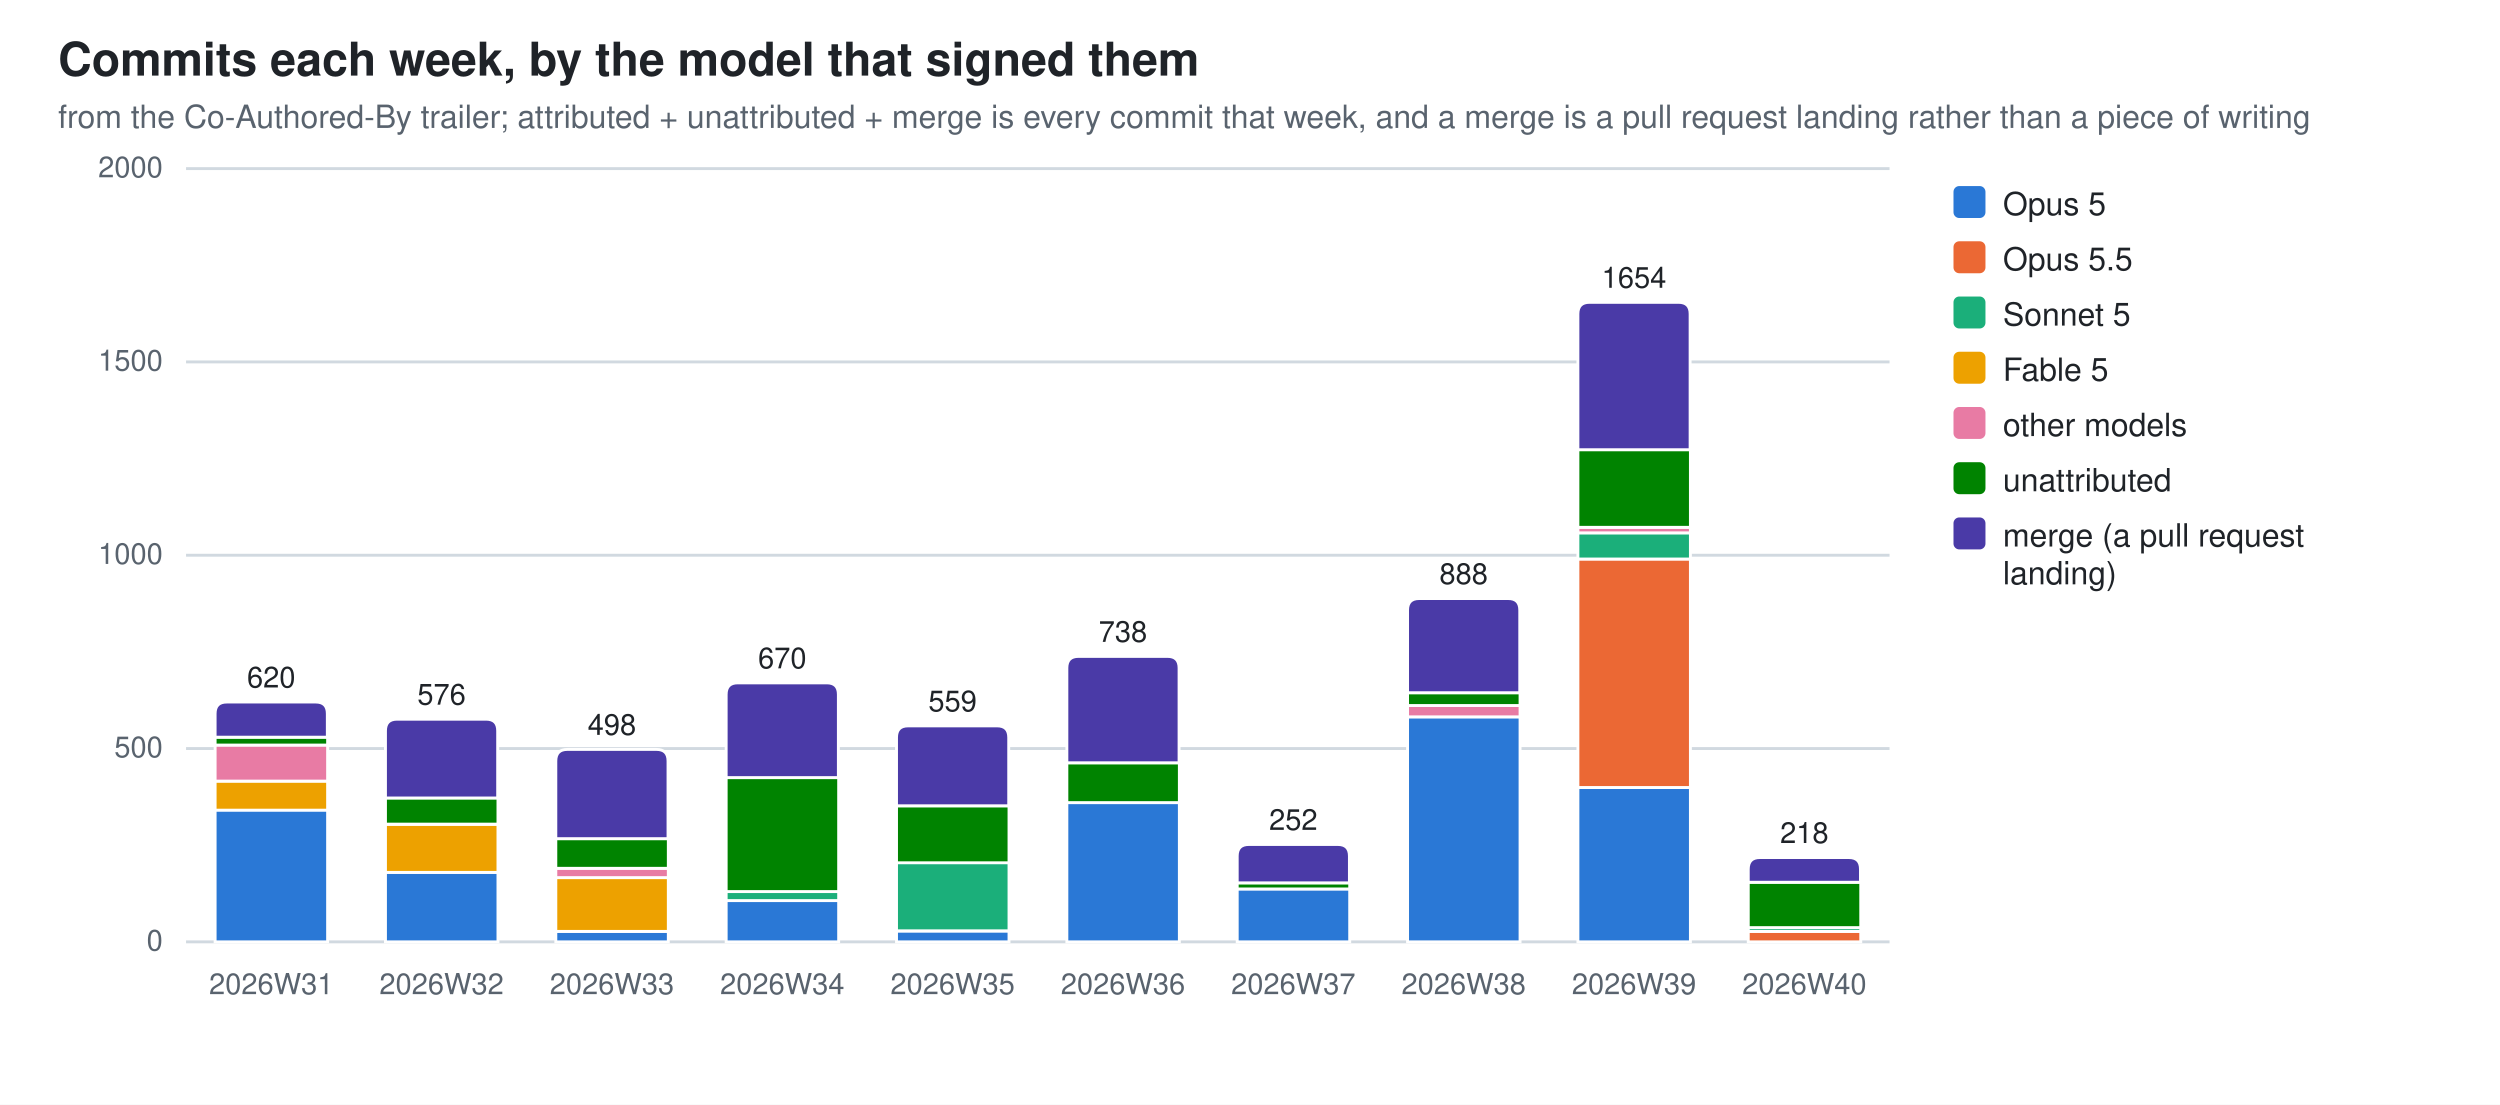
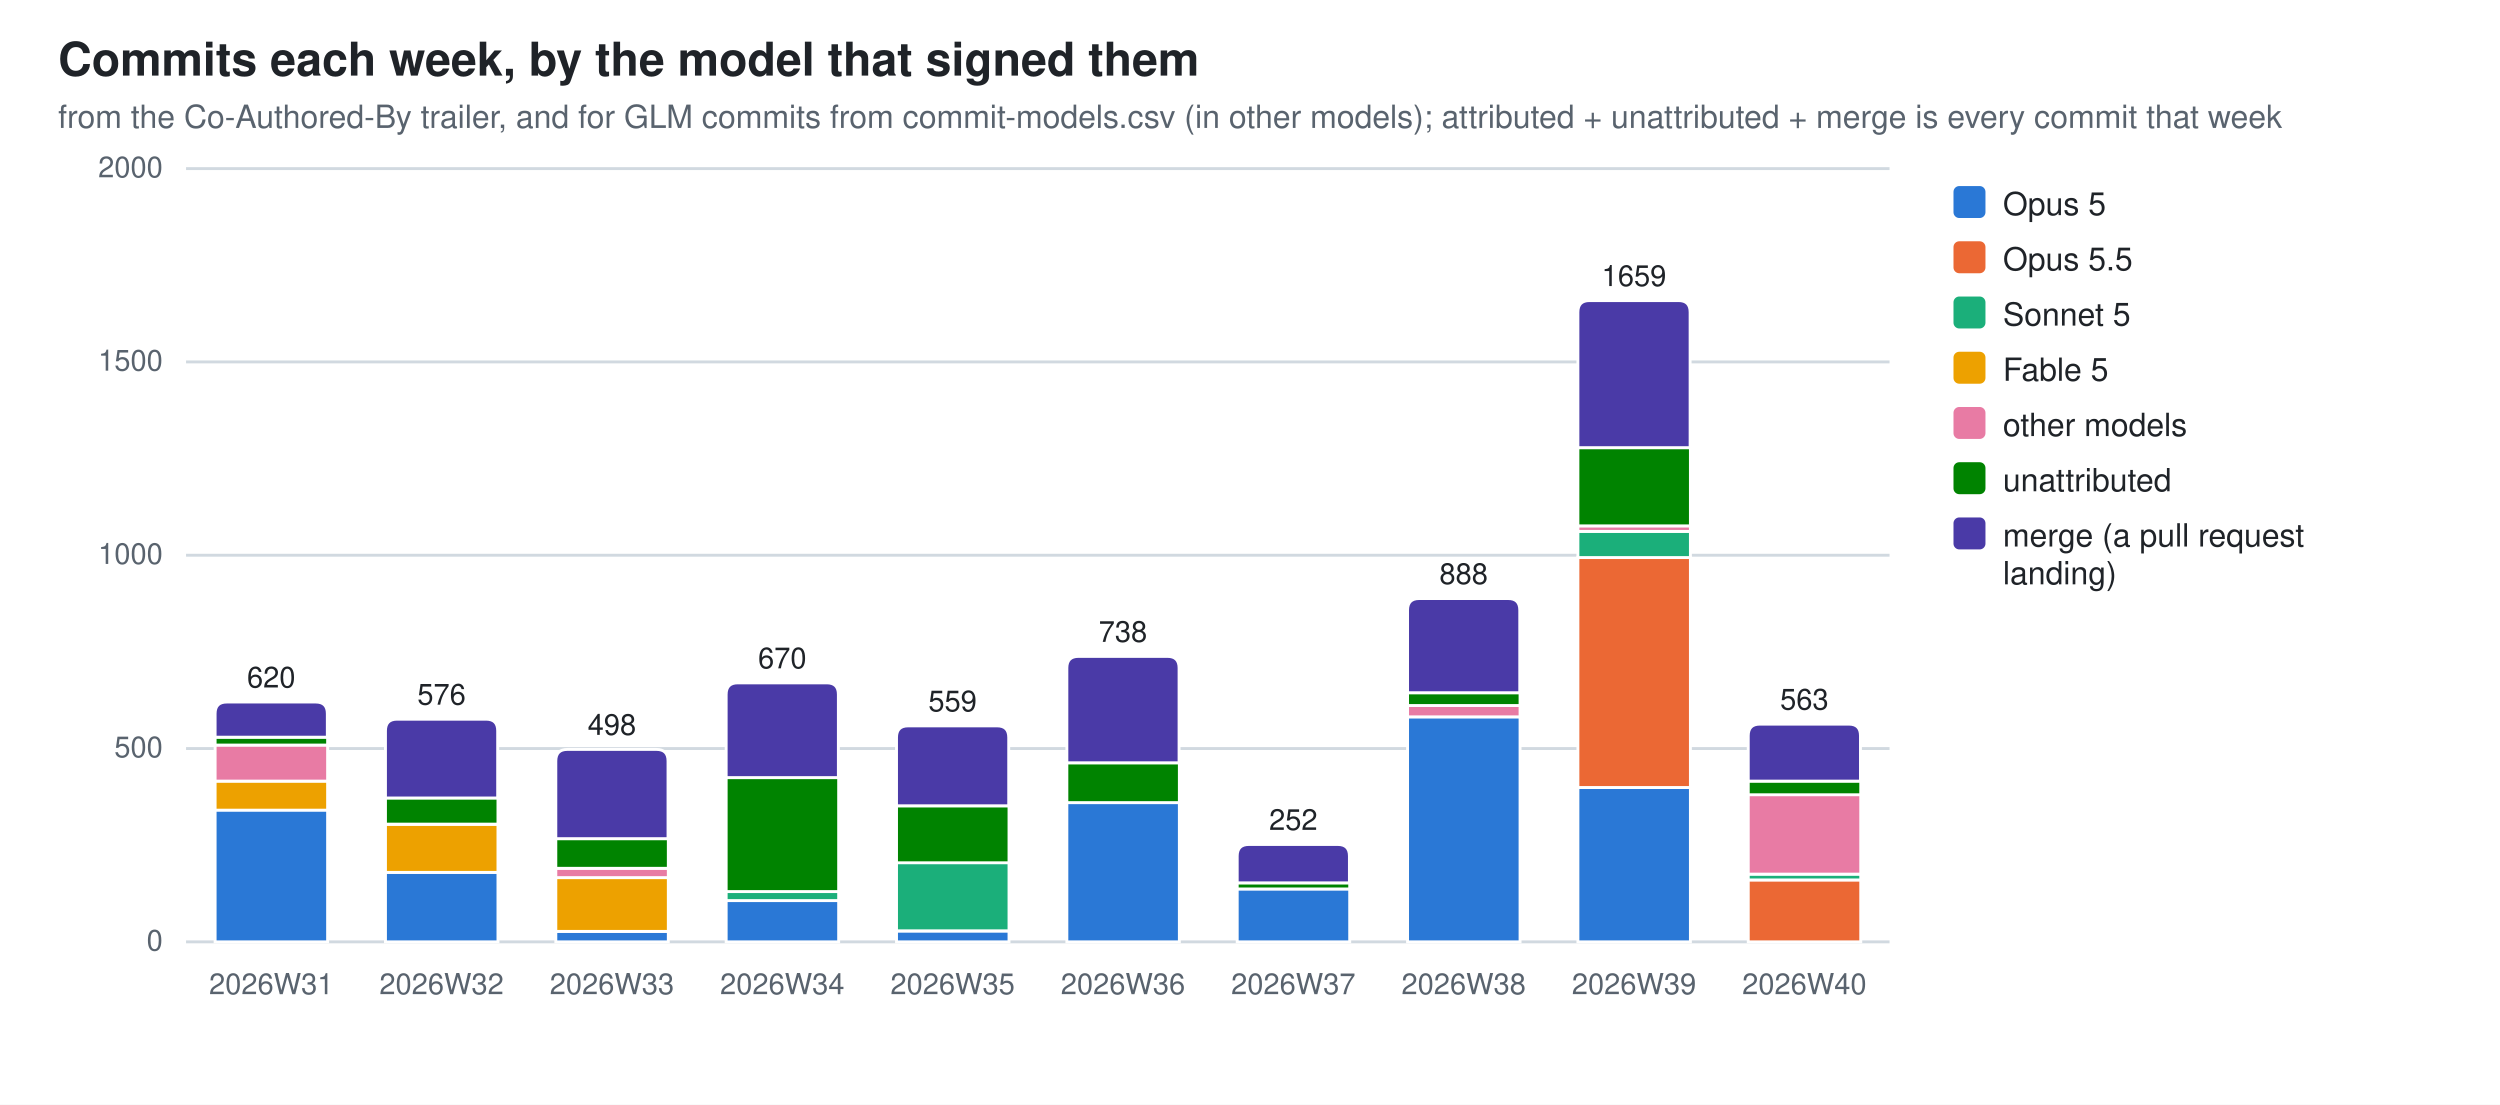
<svg xmlns="http://www.w3.org/2000/svg" width="860" height="380" viewBox="0 0 860 380" role="img" aria-label="Commits each week, by the model that signed them">
  <style>
  .bg{fill:#ffffff} .fg{fill:#1f2328} .mut{fill:#59636e} .grid{stroke:#d1d9e0}
  .seg{stroke:#ffffff;stroke-width:1}
  .val{paint-order:stroke;stroke:#ffffff;stroke-width:3px;stroke-linejoin:round}
  .s0{fill:#2a78d6}  .s1{fill:#eb6834}  .s2{fill:#1baf7a}  .s3{fill:#eda100}  .s4{fill:#e87ba4}  .s5{fill:#008300}  .s6{fill:#4a3aa7}
  @media (prefers-color-scheme: dark){
    .bg{fill:#0d1117} .fg{fill:#e6edf3} .mut{fill:#9198a1} .grid{stroke:#30363d}
    .seg{stroke:#0d1117} .val{stroke:#0d1117} .s0{fill:#3987e5} .s1{fill:#d95926} .s2{fill:#199e70} .s3{fill:#c98500} .s4{fill:#d55181} .s5{fill:#008300} .s6{fill:#9085e9}}
  text{font-family:-apple-system,BlinkMacSystemFont,"Segoe UI",Helvetica,Arial,sans-serif}
</style>
  <rect class="bg" width="860" height="380" />
  <text class="fg" x="20" y="26" font-size="16" font-weight="600">Commits each week, by the model that signed them</text>
-   <text class="mut" x="20" y="44" font-size="11">from the Co-Authored-By trailer; attributed + unattributed + merge is every commit that week, and a merge is a pull request landing rather than a piece of writing</text>
+   <text class="mut" x="20" y="44" font-size="11">from the Co-Authored-By trailer, and for GLM commits from commit-models.csv (in other models); attributed + unattributed + merge is every commit that week</text>
  <line class="grid" x1="64" y1="324.0" x2="650.0" y2="324.0" stroke-width="1" />
  <text class="mut" x="56" y="327.0" font-size="10" text-anchor="end">0</text>
  <line class="grid" x1="64" y1="257.5" x2="650.0" y2="257.5" stroke-width="1" />
  <text class="mut" x="56" y="260.5" font-size="10" text-anchor="end">500</text>
  <line class="grid" x1="64" y1="191.0" x2="650.0" y2="191.0" stroke-width="1" />
  <text class="mut" x="56" y="194.0" font-size="10" text-anchor="end">1000</text>
  <line class="grid" x1="64" y1="124.5" x2="650.0" y2="124.5" stroke-width="1" />
  <text class="mut" x="56" y="127.5" font-size="10" text-anchor="end">1500</text>
  <line class="grid" x1="64" y1="58.0" x2="650.0" y2="58.0" stroke-width="1" />
  <text class="mut" x="56" y="61.0" font-size="10" text-anchor="end">2000</text>
  <rect class="seg s0" x="74.0" y="278.6" width="38.7" height="45.4" />
  <rect class="seg s3" x="74.0" y="268.7" width="38.7" height="10.0" />
  <rect class="seg s4" x="74.0" y="256.3" width="38.7" height="12.4" />
  <rect class="seg s5" x="74.0" y="253.6" width="38.7" height="2.7" />
  <path class="seg s6" d="M74.0,253.6 V245.5 Q74.0,241.5 78.0,241.5 H108.6 Q112.6,241.5 112.6,245.5 V253.6 Z" />
  <text class="mut" x="93.3" y="342" font-size="10" text-anchor="middle">2026W31</text>
  <text class="fg val" x="93.3" y="236.5" font-size="10" text-anchor="middle">620</text>
  <rect class="seg s0" x="132.6" y="300.1" width="38.7" height="23.9" />
  <rect class="seg s3" x="132.6" y="283.6" width="38.7" height="16.5" />
  <rect class="seg s5" x="132.6" y="274.5" width="38.7" height="9.0" />
  <path class="seg s6" d="M132.6,274.5 V251.4 Q132.6,247.4 136.6,247.4 H167.2 Q171.2,247.4 171.2,251.4 V274.5 Z" />
  <text class="mut" x="151.9" y="342" font-size="10" text-anchor="middle">2026W32</text>
  <text class="fg val" x="151.9" y="242.4" font-size="10" text-anchor="middle">576</text>
  <rect class="seg s0" x="191.2" y="320.4" width="38.7" height="3.6" />
  <rect class="seg s3" x="191.2" y="301.9" width="38.7" height="18.5" />
  <rect class="seg s4" x="191.2" y="298.7" width="38.7" height="3.2" />
  <rect class="seg s5" x="191.2" y="288.5" width="38.7" height="10.2" />
  <path class="seg s6" d="M191.2,288.5 V261.8 Q191.2,257.8 195.2,257.8 H225.8 Q229.8,257.8 229.8,261.8 V288.5 Z" />
  <text class="mut" x="210.5" y="342" font-size="10" text-anchor="middle">2026W33</text>
  <text class="fg val" x="210.5" y="252.8" font-size="10" text-anchor="middle">498</text>
  <rect class="seg s0" x="249.8" y="309.8" width="38.7" height="14.2" />
  <rect class="seg s2" x="249.8" y="306.7" width="38.7" height="3.1" />
  <rect class="seg s5" x="249.8" y="267.5" width="38.7" height="39.2" />
  <path class="seg s6" d="M249.8,267.5 V238.9 Q249.8,234.9 253.8,234.9 H284.4 Q288.4,234.9 288.4,238.9 V267.5 Z" />
  <text class="mut" x="269.1" y="342" font-size="10" text-anchor="middle">2026W34</text>
  <text class="fg val" x="269.1" y="229.9" font-size="10" text-anchor="middle">670</text>
  <rect class="seg s0" x="308.4" y="320.3" width="38.7" height="3.7" />
  <rect class="seg s2" x="308.4" y="296.7" width="38.7" height="23.5" />
  <rect class="seg s5" x="308.4" y="277.2" width="38.7" height="19.6" />
  <path class="seg s6" d="M308.4,277.2 V253.7 Q308.4,249.7 312.4,249.7 H343.0 Q347.0,249.7 347.0,253.7 V277.2 Z" />
  <text class="mut" x="327.7" y="342" font-size="10" text-anchor="middle">2026W35</text>
  <text class="fg val" x="327.7" y="244.7" font-size="10" text-anchor="middle">559</text>
  <rect class="seg s0" x="367.0" y="276.1" width="38.7" height="47.9" />
  <rect class="seg s5" x="367.0" y="262.4" width="38.7" height="13.7" />
  <path class="seg s6" d="M367.0,262.4 V229.8 Q367.0,225.8 371.0,225.8 H401.6 Q405.6,225.8 405.6,229.8 V262.4 Z" />
  <text class="mut" x="386.3" y="342" font-size="10" text-anchor="middle">2026W36</text>
  <text class="fg val" x="386.3" y="220.8" font-size="10" text-anchor="middle">738</text>
  <rect class="seg s0" x="425.6" y="305.8" width="38.7" height="18.2" />
  <rect class="seg s5" x="425.6" y="303.7" width="38.7" height="2.1" />
  <path class="seg s6" d="M425.6,303.7 V294.5 Q425.6,290.5 429.6,290.5 H460.2 Q464.2,290.5 464.2,294.5 V303.7 Z" />
  <text class="mut" x="444.9" y="342" font-size="10" text-anchor="middle">2026W37</text>
  <text class="fg val" x="444.9" y="285.5" font-size="10" text-anchor="middle">252</text>
  <rect class="seg s0" x="484.2" y="246.6" width="38.7" height="77.4" />
  <rect class="seg s4" x="484.2" y="242.7" width="38.7" height="3.9" />
  <rect class="seg s5" x="484.2" y="238.3" width="38.7" height="4.4" />
  <path class="seg s6" d="M484.2,238.3 V209.9 Q484.2,205.9 488.2,205.9 H518.8 Q522.8,205.9 522.8,209.9 V238.3 Z" />
  <text class="mut" x="503.5" y="342" font-size="10" text-anchor="middle">2026W38</text>
  <text class="fg val" x="503.5" y="200.9" font-size="10" text-anchor="middle">888</text>
  <rect class="seg s0" x="542.8" y="270.9" width="38.7" height="53.1" />
-   <rect class="seg s1" x="542.8" y="192.3" width="38.7" height="78.6" />
-   <rect class="seg s2" x="542.8" y="183.3" width="38.7" height="9.0" />
-   <rect class="seg s4" x="542.8" y="181.4" width="38.7" height="1.9" />
-   <rect class="seg s5" x="542.8" y="154.7" width="38.7" height="26.7" />
-   <path class="seg s6" d="M542.8,154.7 V108.0 Q542.8,104.0 546.8,104.0 H577.4 Q581.4,104.0 581.4,108.0 V154.7 Z" />
+   <rect class="seg s1" x="542.8" y="191.8" width="38.7" height="79.1" />
+   <rect class="seg s2" x="542.8" y="182.8" width="38.7" height="9.0" />
+   <rect class="seg s4" x="542.8" y="180.9" width="38.7" height="1.9" />
+   <rect class="seg s5" x="542.8" y="154.0" width="38.7" height="26.9" />
+   <path class="seg s6" d="M542.8,154.0 V107.4 Q542.8,103.4 546.8,103.4 H577.4 Q581.4,103.4 581.4,107.4 V154.0 Z" />
  <text class="mut" x="562.1" y="342" font-size="10" text-anchor="middle">2026W39</text>
-   <text class="fg val" x="562.1" y="99.0" font-size="10" text-anchor="middle">1654</text>
-   <rect class="seg s1" x="601.4" y="320.4" width="38.7" height="3.6" />
-   <rect class="seg s2" x="601.4" y="319.1" width="38.7" height="1.3" />
-   <rect class="seg s5" x="601.4" y="303.5" width="38.7" height="15.6" />
-   <path class="seg s6" d="M601.4,303.5 V299.0 Q601.4,295.0 605.4,295.0 H636.0 Q640.0,295.0 640.0,299.0 V303.5 Z" />
+   <text class="fg val" x="562.1" y="98.4" font-size="10" text-anchor="middle">1659</text>
+   <rect class="seg s1" x="601.4" y="302.7" width="38.7" height="21.3" />
+   <rect class="seg s2" x="601.4" y="300.7" width="38.7" height="2.0" />
+   <rect class="seg s4" x="601.4" y="273.3" width="38.7" height="27.4" />
+   <rect class="seg s5" x="601.4" y="268.7" width="38.7" height="4.7" />
+   <path class="seg s6" d="M601.4,268.7 V253.1 Q601.4,249.1 605.4,249.1 H636.0 Q640.0,249.1 640.0,253.1 V268.7 Z" />
  <text class="mut" x="620.7" y="342" font-size="10" text-anchor="middle">2026W40</text>
-   <text class="fg val" x="620.7" y="290.0" font-size="10" text-anchor="middle">218</text>
+   <text class="fg val" x="620.7" y="244.1" font-size="10" text-anchor="middle">563</text>
  <rect class="s0" x="672" y="64" width="11" height="11" rx="2" />
  <text class="fg" y="74" font-size="11">
    <tspan x="689" dy="0">Opus 5</tspan>
  </text>
  <rect class="s1" x="672" y="83" width="11" height="11" rx="2" />
  <text class="fg" y="93" font-size="11">
    <tspan x="689" dy="0">Opus 5.5</tspan>
  </text>
  <rect class="s2" x="672" y="102" width="11" height="11" rx="2" />
  <text class="fg" y="112" font-size="11">
    <tspan x="689" dy="0">Sonnet 5</tspan>
  </text>
  <rect class="s3" x="672" y="121" width="11" height="11" rx="2" />
  <text class="fg" y="131" font-size="11">
    <tspan x="689" dy="0">Fable 5</tspan>
  </text>
  <rect class="s4" x="672" y="140" width="11" height="11" rx="2" />
  <text class="fg" y="150" font-size="11">
    <tspan x="689" dy="0">other models</tspan>
  </text>
  <rect class="s5" x="672" y="159" width="11" height="11" rx="2" />
  <text class="fg" y="169" font-size="11">
    <tspan x="689" dy="0">unattributed</tspan>
  </text>
  <rect class="s6" x="672" y="178" width="11" height="11" rx="2" />
  <text class="fg" y="188" font-size="11">
    <tspan x="689" dy="0">merge (a pull request</tspan>
    <tspan x="689" dy="13">landing)</tspan>
  </text>
</svg>
